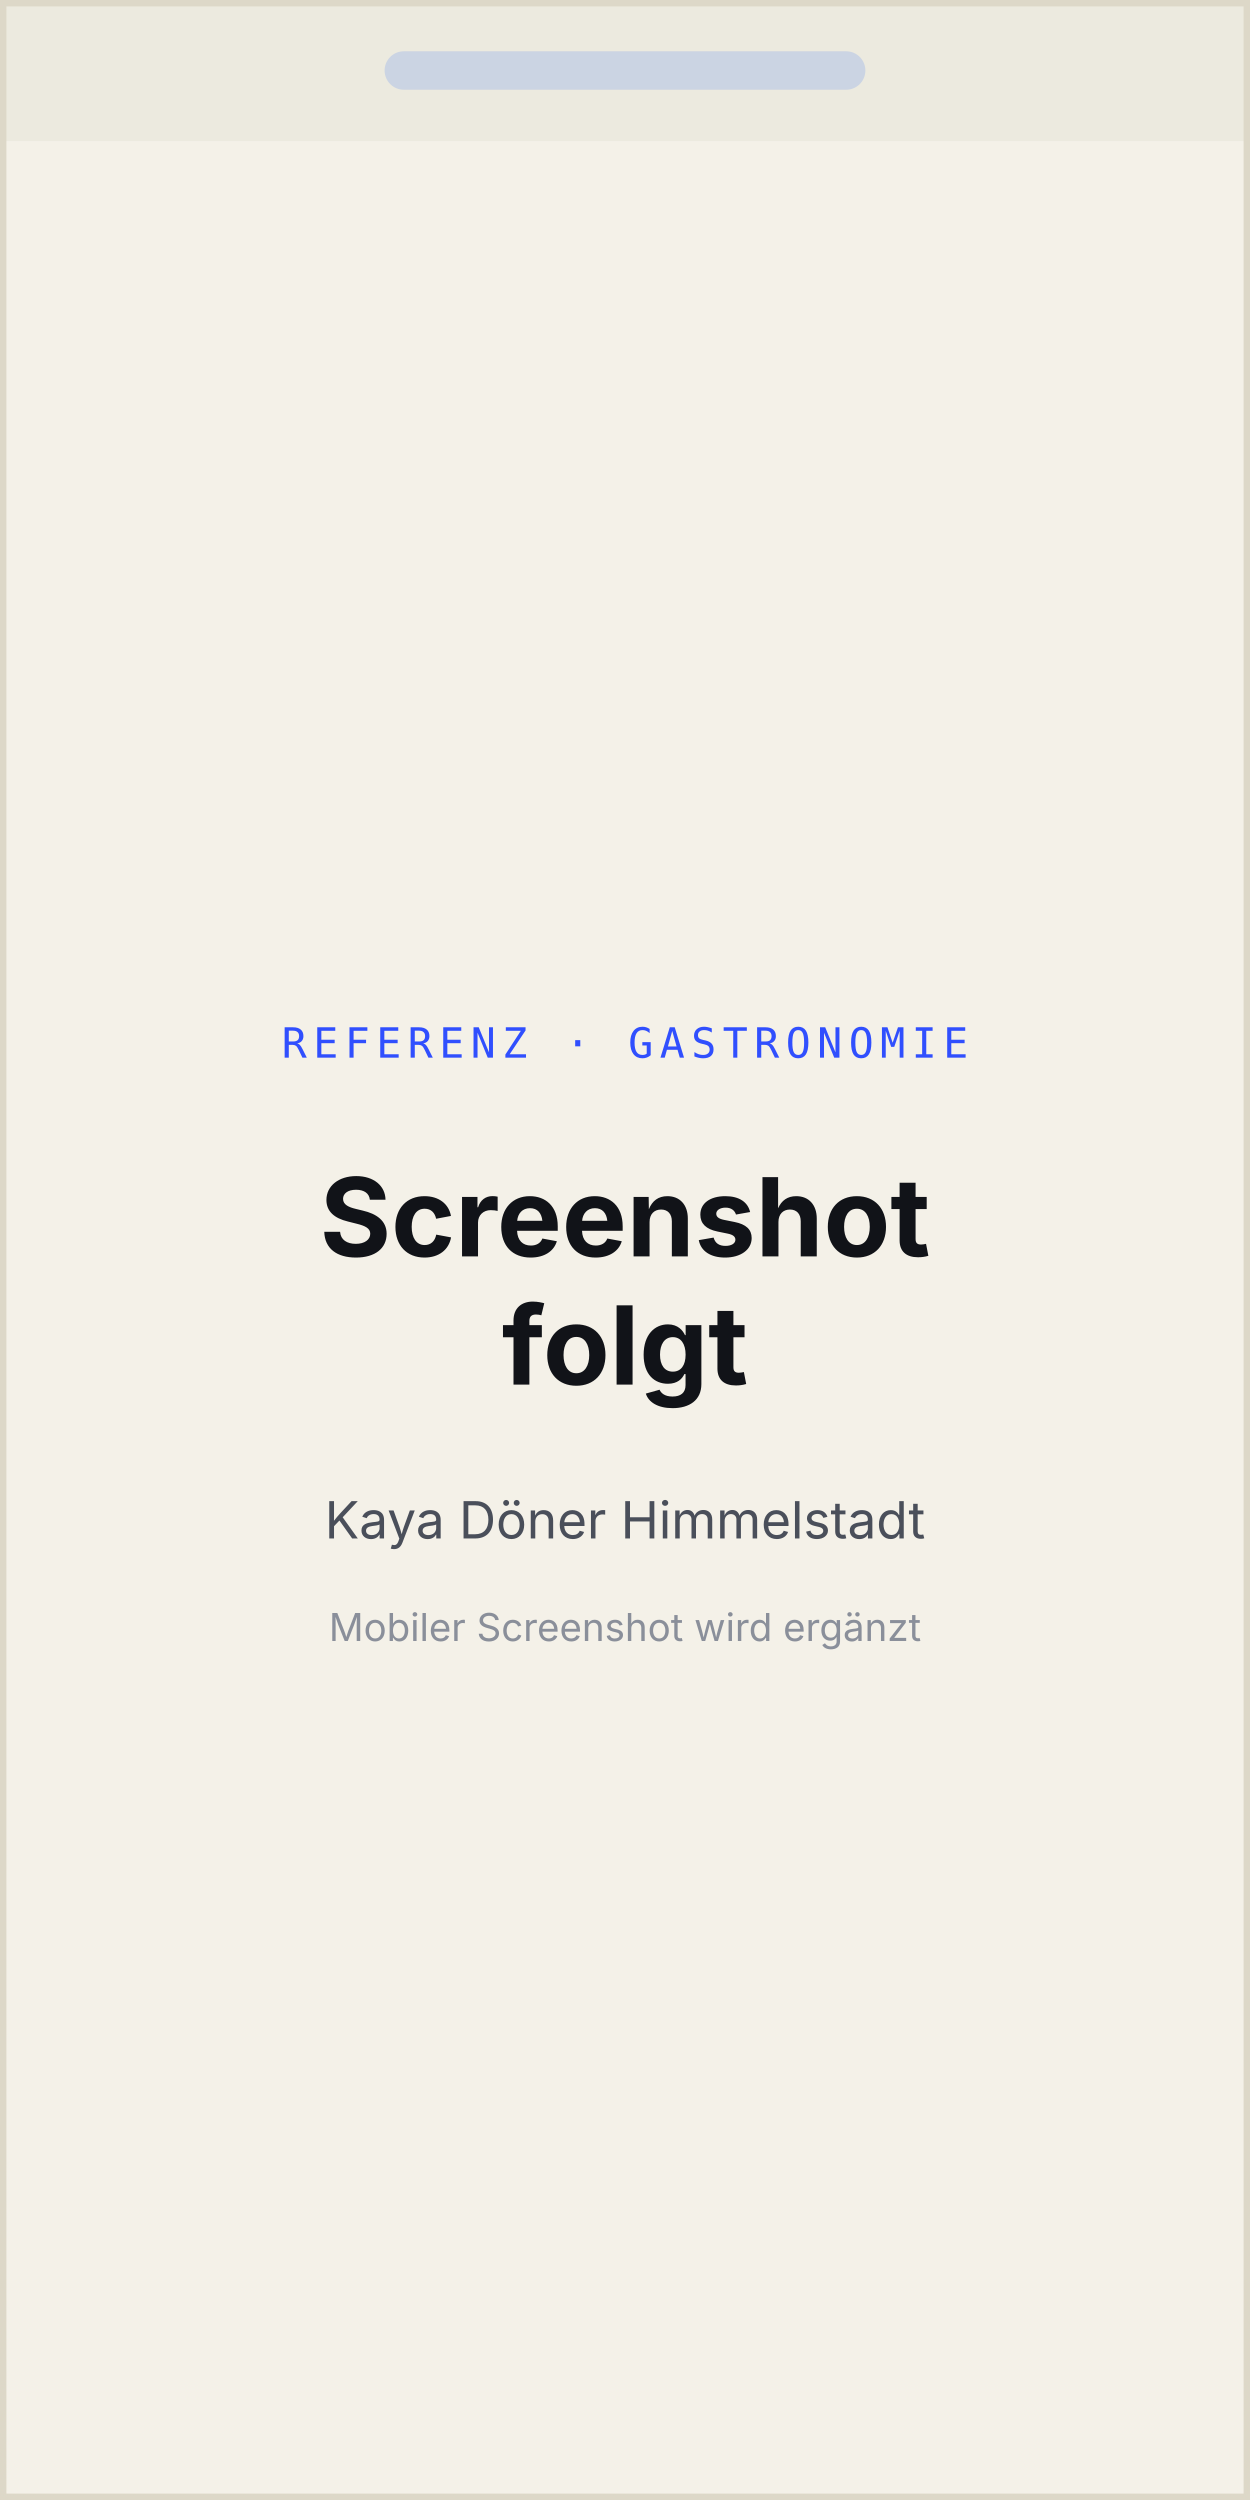
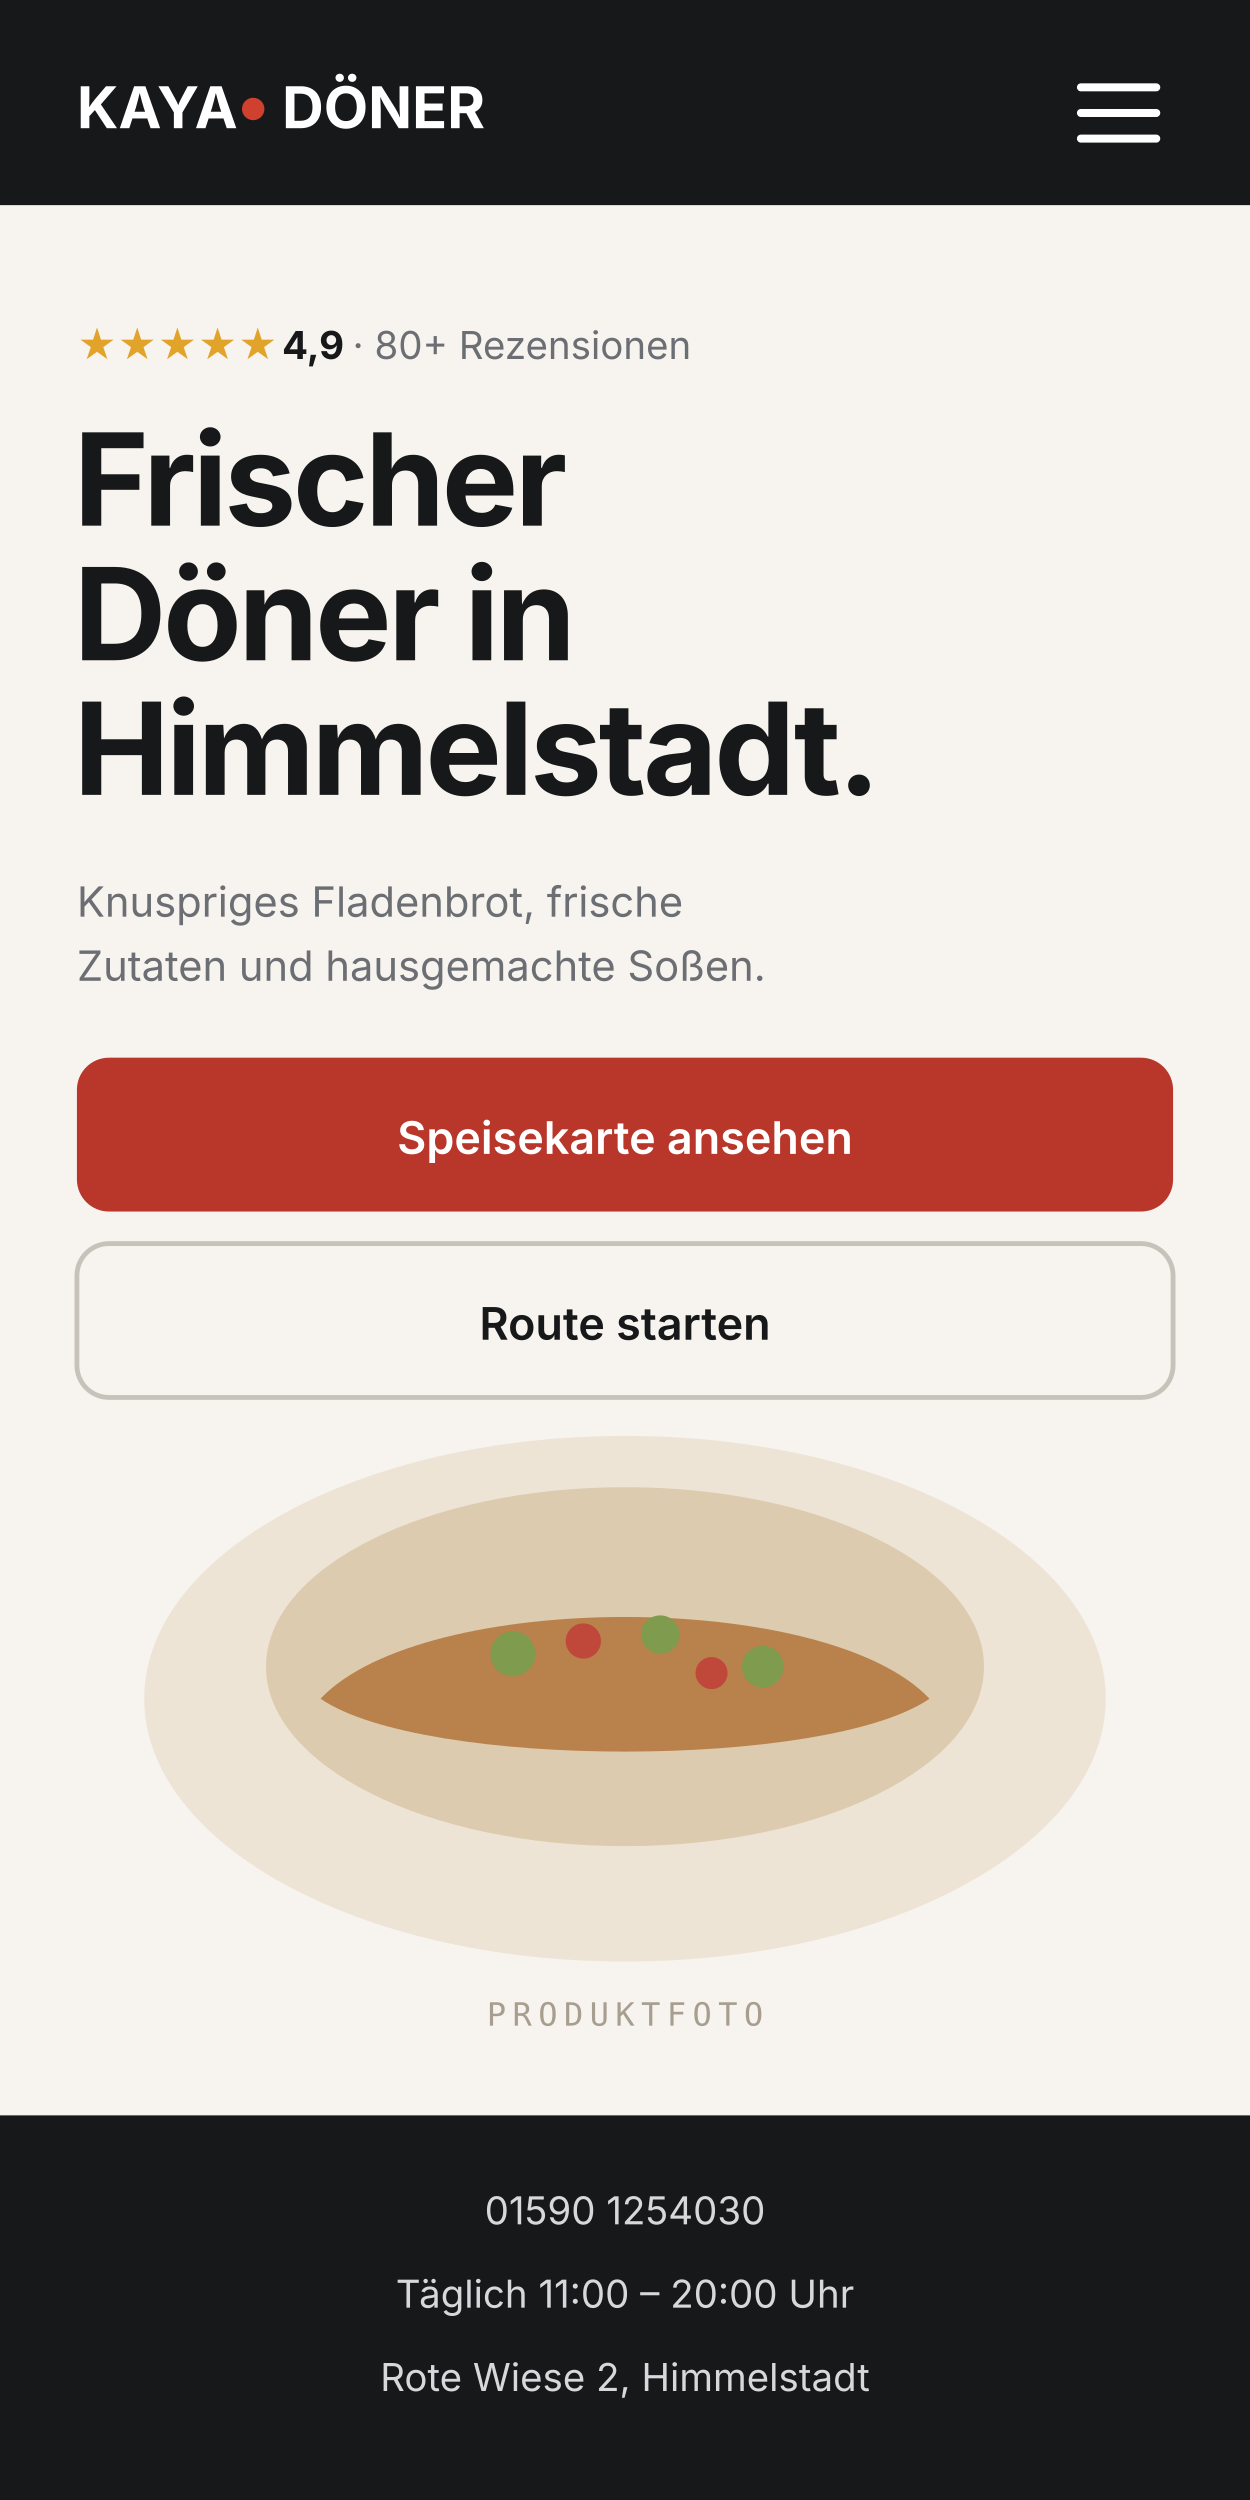
- <svg xmlns="http://www.w3.org/2000/svg" viewBox="0 0 390 780" width="390" height="780" role="img" aria-label="Platzhalter – Screenshot folgt: Kaya Döner Himmelstadt (Mobil)">
-   <rect width="390" height="780" fill="#F4F1E8" />
-   <rect x="0" y="0" width="390" height="44" fill="#ECEADF" />
-   <rect x="120" y="16" width="150" height="12" rx="6" fill="#CBD4E3" />
-   <g font-family="Inter, system-ui, sans-serif" text-anchor="middle">
-     <text x="195" y="330" font-size="13" letter-spacing="2" fill="#304FFE" font-family="'IBM Plex Mono', monospace">REFERENZ · GASTRONOMIE</text>
-     <text x="195" y="392" font-size="34" font-weight="700" fill="#111318">Screenshot</text>
-     <text x="195" y="432" font-size="34" font-weight="700" fill="#111318">folgt</text>
-     <text x="195" y="480" font-size="16" fill="#4A4F5A">Kaya Döner Himmelstadt</text>
-     <text x="195" y="512" font-size="12" fill="#8A8F9A">Mobiler Screenshot wird ergänzt</text>
+ <svg xmlns="http://www.w3.org/2000/svg" viewBox="0 0 390 780" width="390" height="780" role="img" aria-label="Mobile Gestaltungsvorschau der Website von Kaya Döner Himmelstadt">
+   <rect width="390" height="780" fill="#F7F3EE" />
+   <rect x="0" y="0" width="390" height="64" fill="#17181A" />
+   <g font-family="'Bricolage Grotesque', Inter, sans-serif">
+     <text x="24" y="40" font-size="18" font-weight="700" fill="#FFFFFF">KAYA</text>
+     <circle cx="79" cy="34" r="3.5" fill="#D0402F" />
+     <text x="88" y="40" font-size="18" font-weight="700" fill="#FFFFFF">DÖNER</text>
  </g>
-   <rect x="1" y="1" width="388" height="778" fill="none" stroke="#DDD8C8" stroke-width="2" />
+   <g fill="#FFFFFF">
+     <rect x="336" y="26" width="26" height="2.5" rx="1.25" />
+     <rect x="336" y="34" width="26" height="2.5" rx="1.25" />
+     <rect x="336" y="42" width="26" height="2.5" rx="1.25" />
+   </g>
+   <g font-family="Inter, system-ui, sans-serif" font-size="12">
+     <text x="24" y="112" fill="#E2A32B">★★★★★</text>
+     <text x="88" y="112" font-weight="700" fill="#17181A">4,9</text>
+     <text x="110" y="112" fill="#6B6E73">· 80+ Rezensionen</text>
+   </g>
+   <g font-family="'Bricolage Grotesque', Inter, sans-serif" font-size="40" font-weight="700" fill="#17181A" letter-spacing="-1">
+     <text x="23" y="164">Frischer</text>
+     <text x="23" y="206">Döner in</text>
+     <text x="23" y="248">Himmelstadt.</text>
+   </g>
+   <g font-family="Inter, system-ui, sans-serif" font-size="13" fill="#6B6E73">
+     <text x="24" y="286">Knuspriges Fladenbrot, frische</text>
+     <text x="24" y="306">Zutaten und hausgemachte Soßen.</text>
+   </g>
+   <rect x="24" y="330" width="342" height="48" rx="10" fill="#B8362A" />
+   <text x="195" y="360" text-anchor="middle" font-family="Inter, system-ui, sans-serif" font-size="14" font-weight="600" fill="#FFFFFF">Speisekarte ansehen</text>
+   <rect x="24" y="388" width="342" height="48" rx="10" fill="none" stroke="#C7C2BA" stroke-width="1.5" />
+   <text x="195" y="418" text-anchor="middle" font-family="Inter, system-ui, sans-serif" font-size="14" font-weight="600" fill="#17181A">Route starten</text>
+   <ellipse cx="195" cy="530" rx="150" ry="82" fill="#EDE4D6" />
+   <ellipse cx="195" cy="520" rx="112" ry="56" fill="#DCCBAE" />
+   <path d="M100 530 C132 496 258 496 290 530 C258 552 132 552 100 530 Z" fill="#B9814B" />
+   <g fill="#7E9B4E">
+     <circle cx="160" cy="516" r="7" />
+     <circle cx="206" cy="510" r="6" />
+     <circle cx="238" cy="520" r="6.5" />
+   </g>
+   <g fill="#C0483A">
+     <circle cx="182" cy="512" r="5.5" />
+     <circle cx="222" cy="522" r="5" />
+   </g>
+   <text x="195" y="632" text-anchor="middle" font-family="'IBM Plex Mono', monospace" font-size="10" letter-spacing="2" fill="#A79E90">PRODUKTFOTO</text>
+   <rect x="0" y="660" width="390" height="120" fill="#17181A" />
+   <g font-family="Inter, system-ui, sans-serif" font-size="12" fill="#D6D8DA" text-anchor="middle">
+     <text x="195" y="694">01590 1254030</text>
+     <text x="195" y="720">Täglich 11:00 – 20:00 Uhr</text>
+     <text x="195" y="746">Rote Wiese 2, Himmelstadt</text>
+   </g>
</svg>
